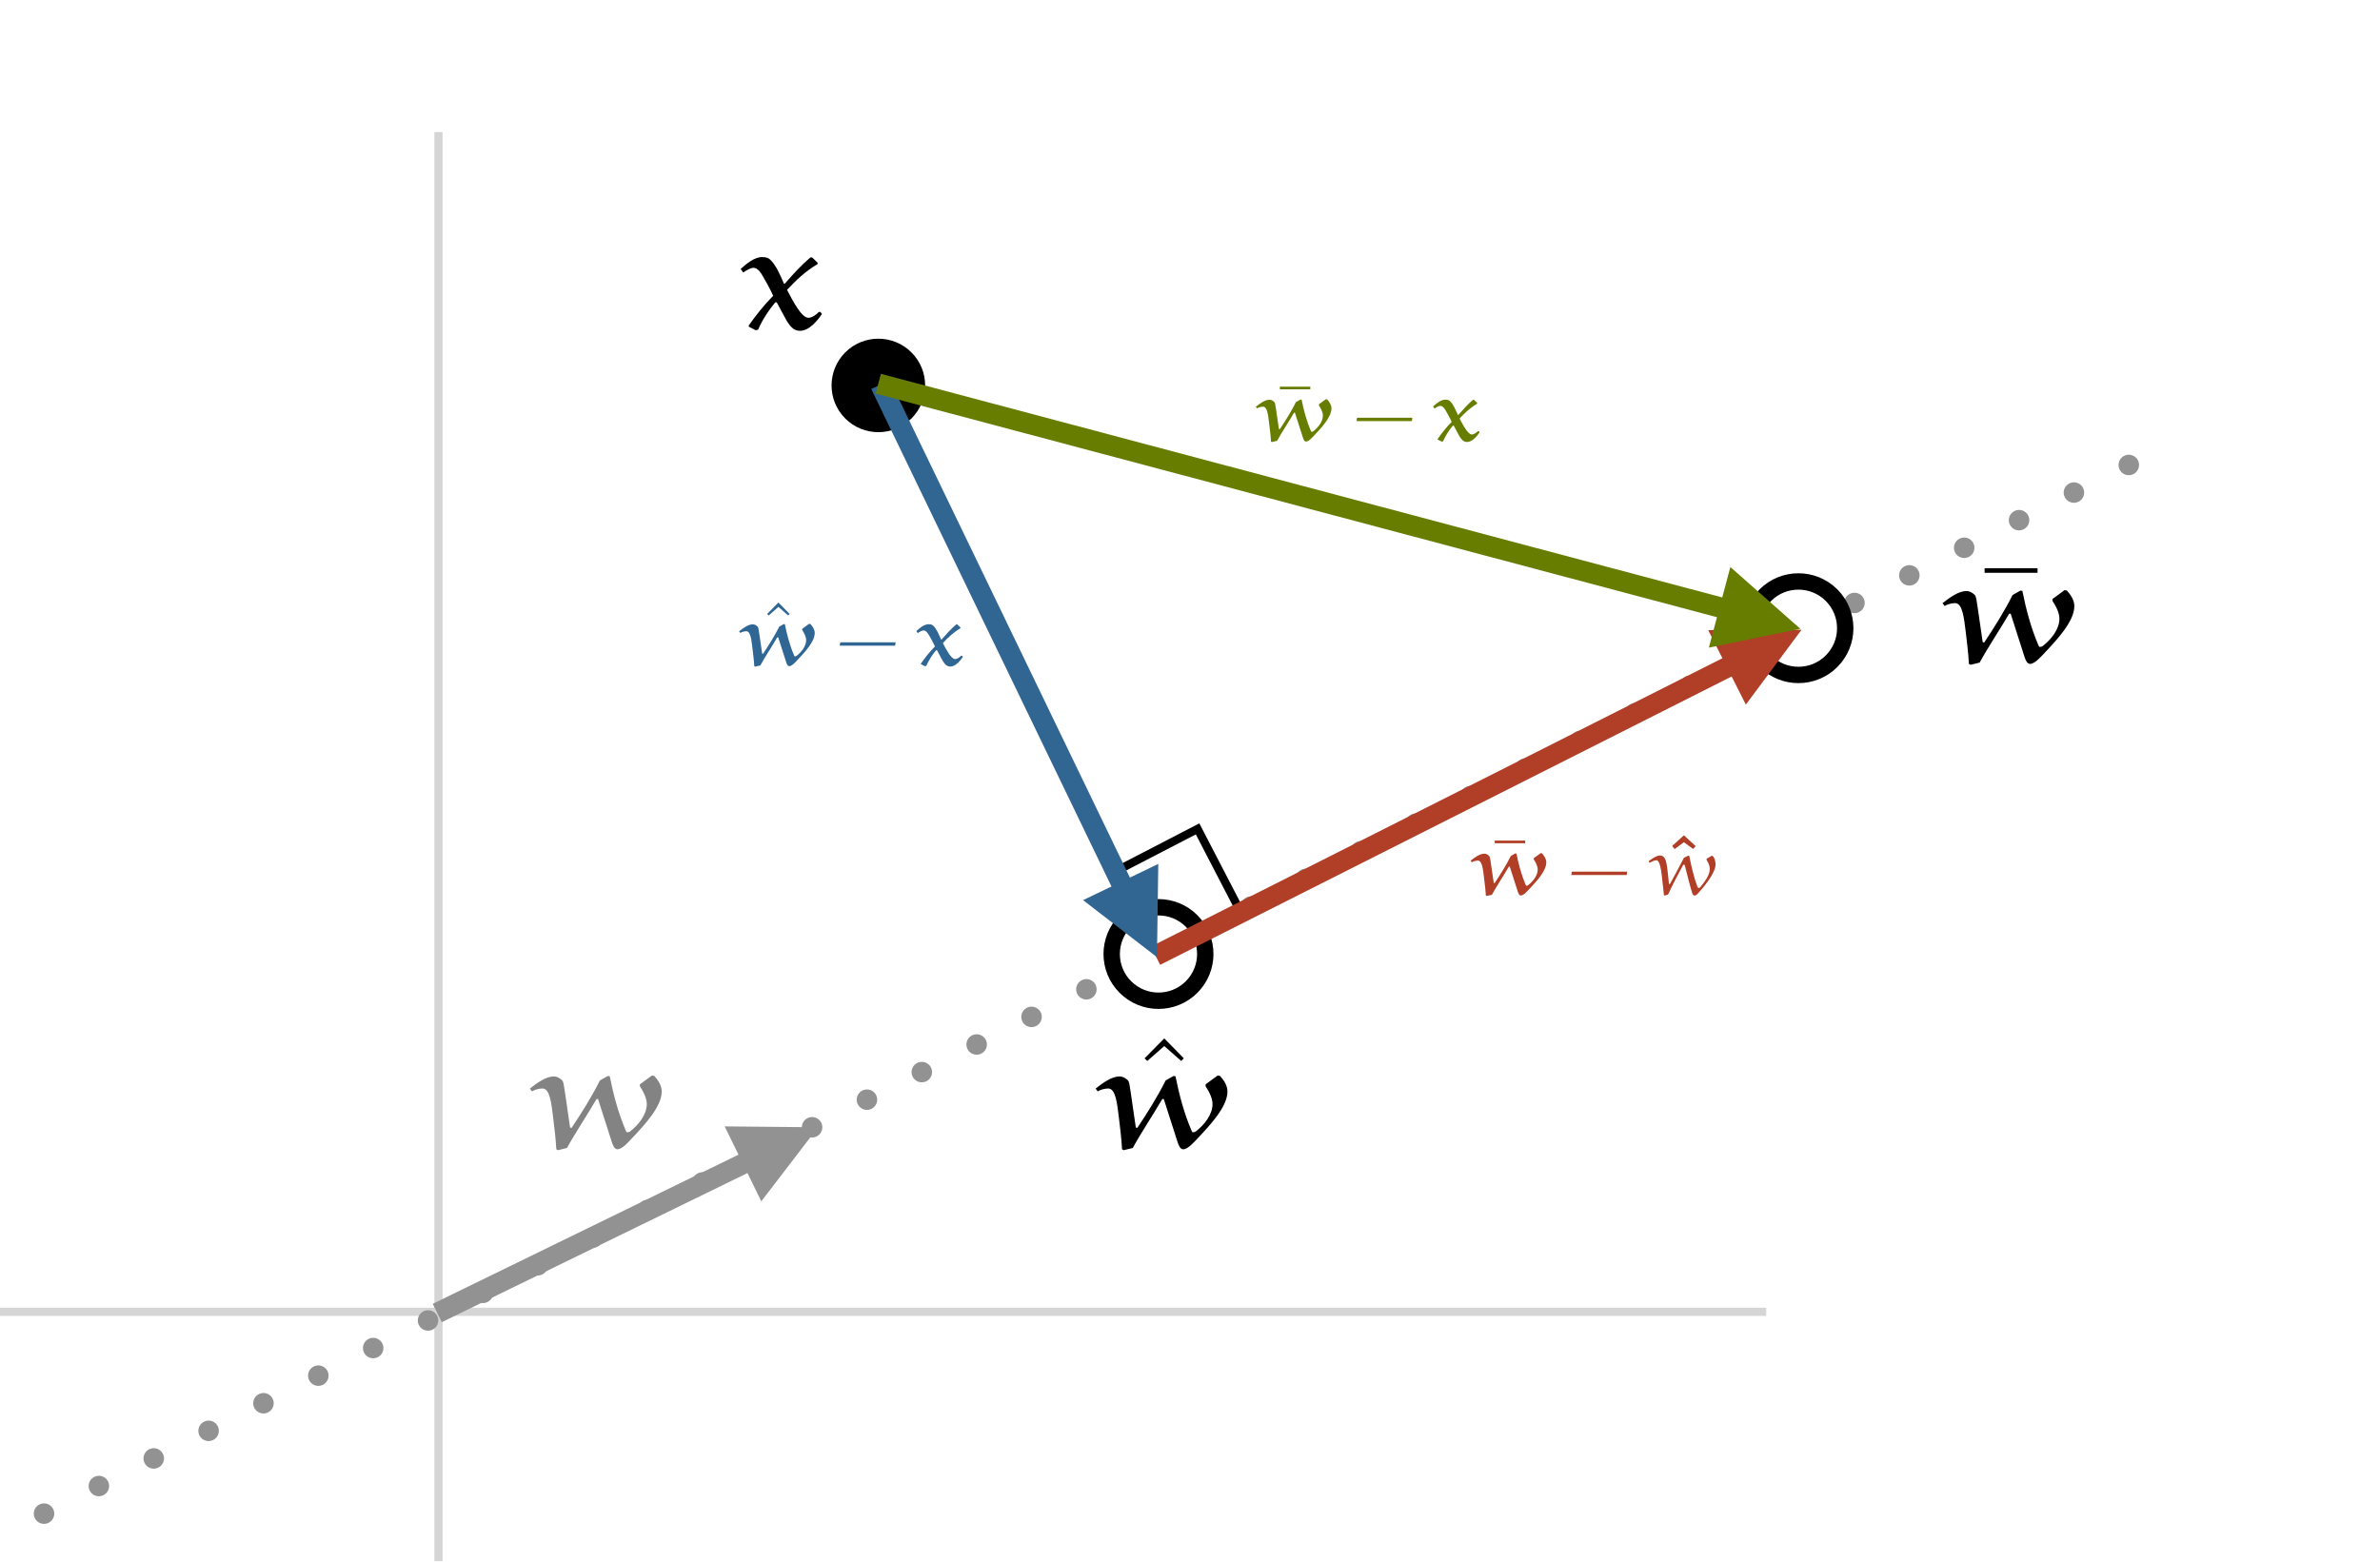
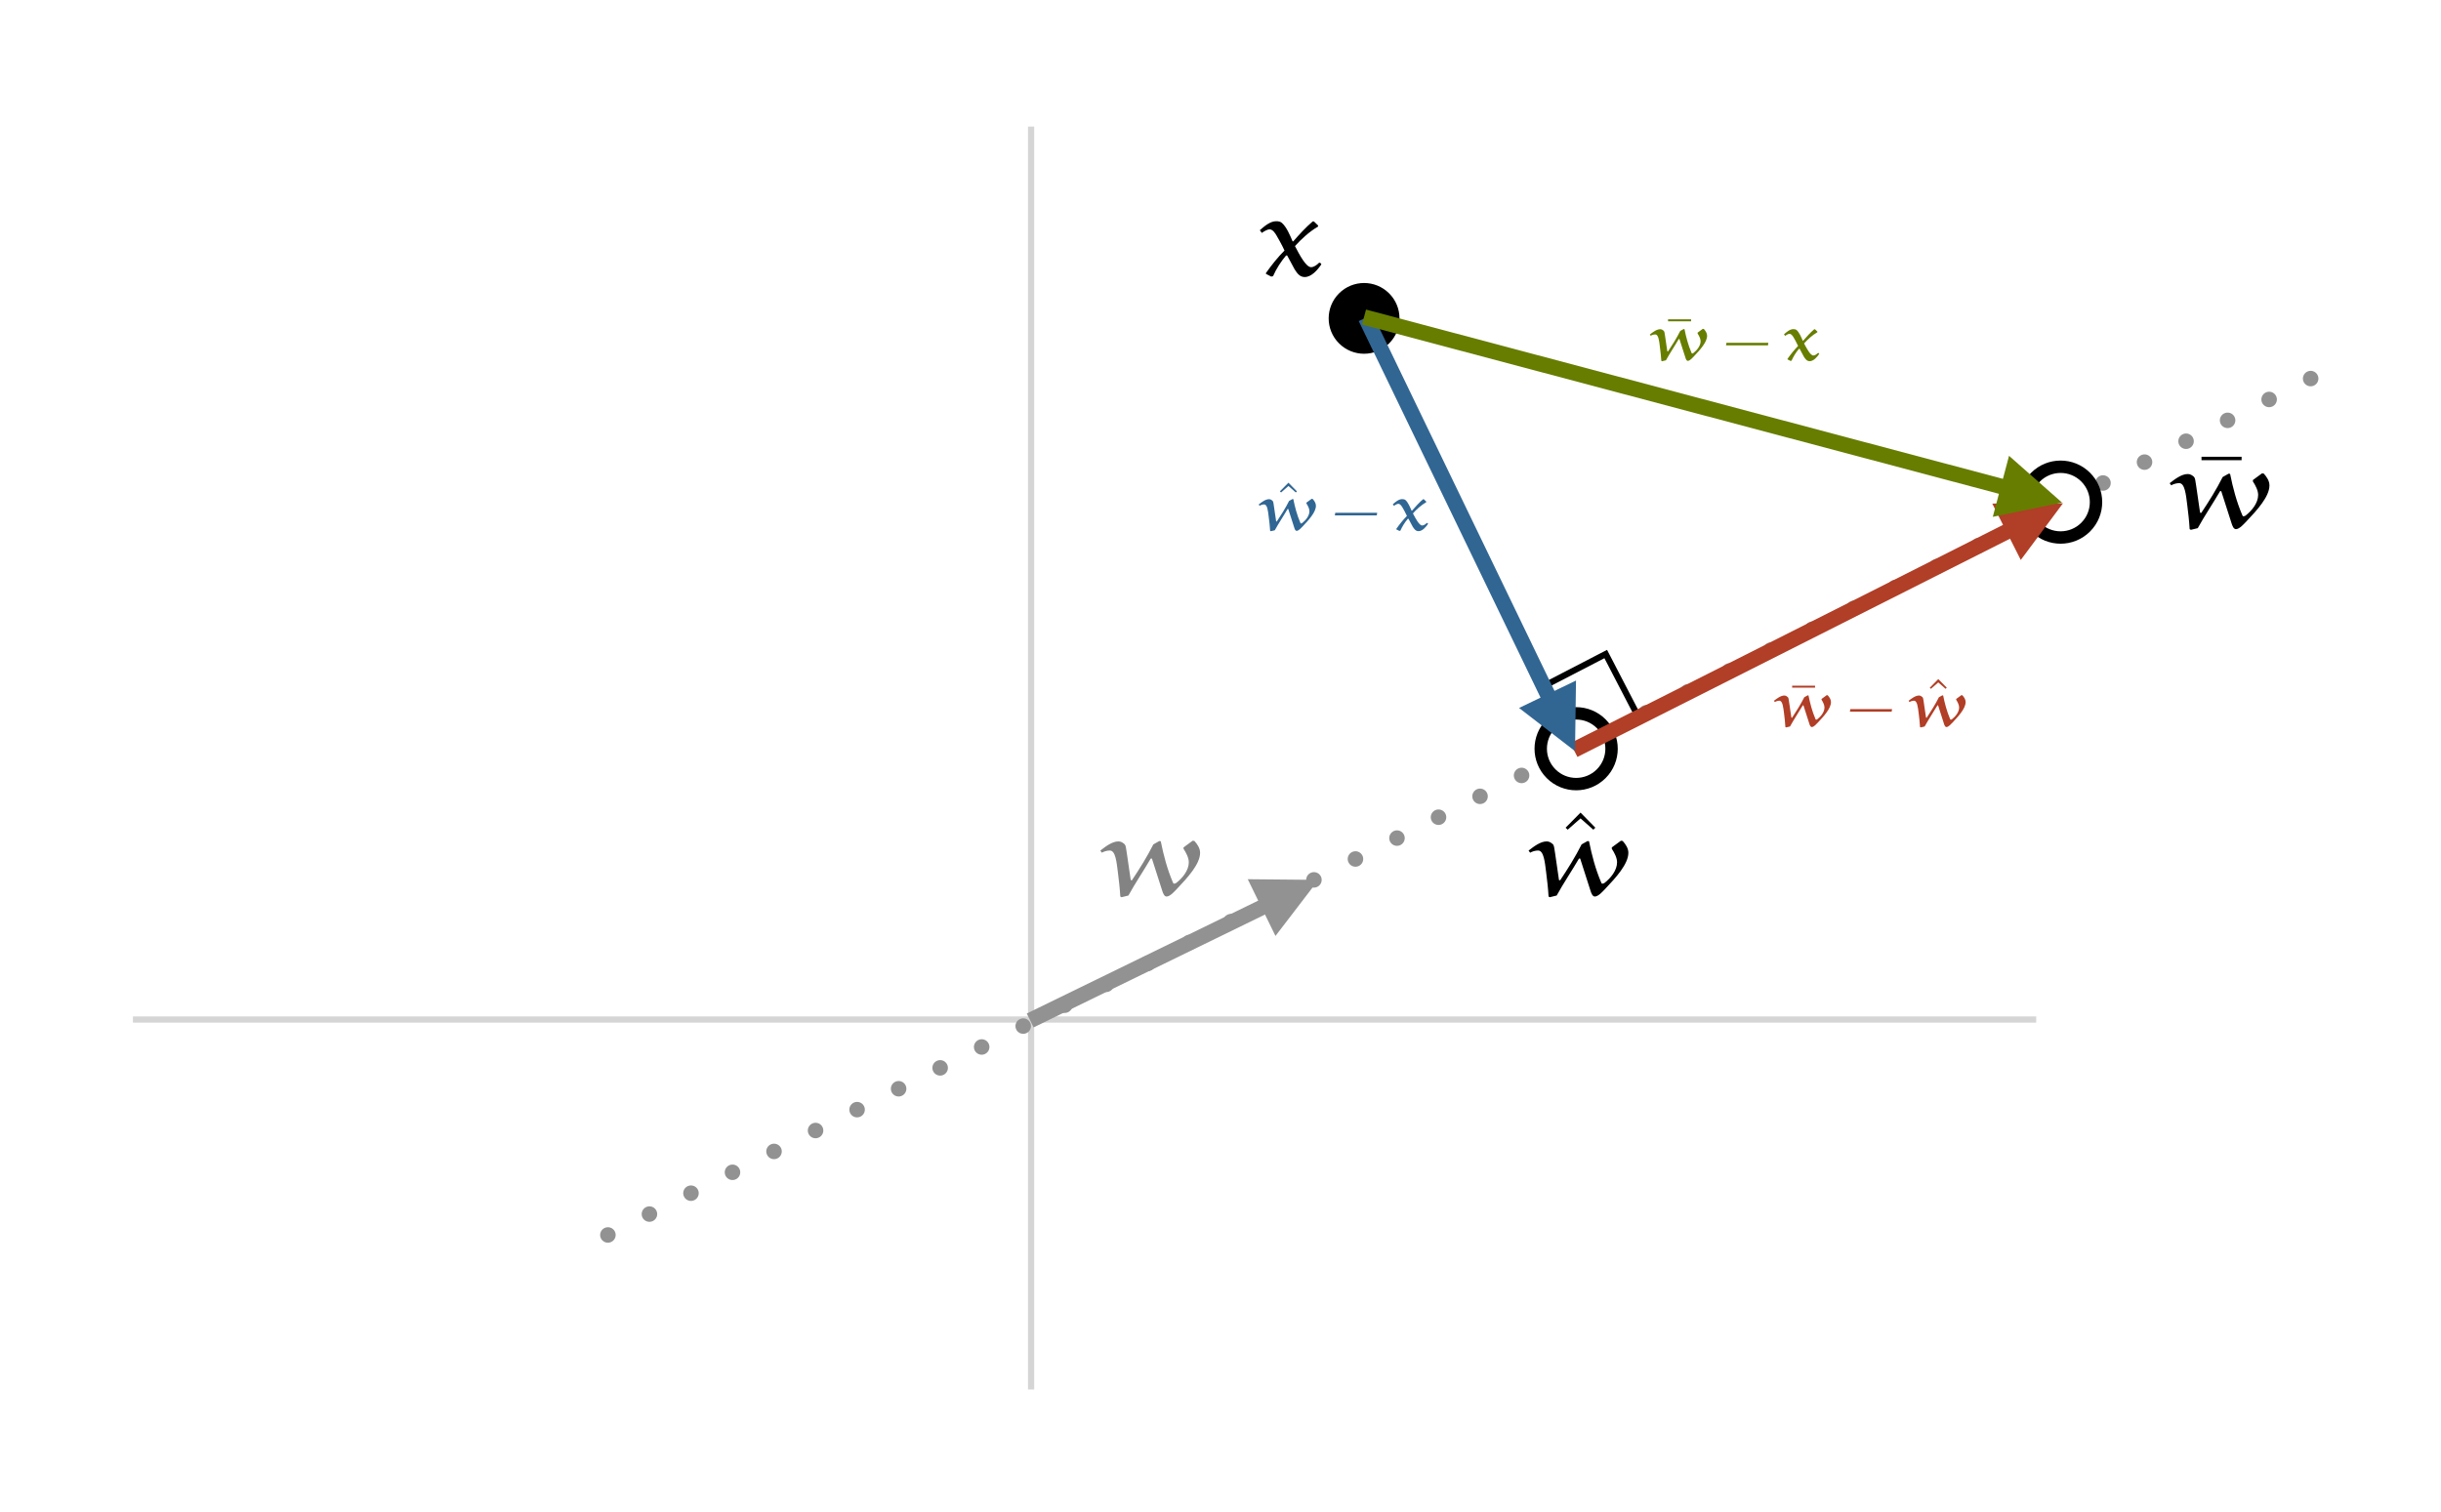
- <svg xmlns="http://www.w3.org/2000/svg" xmlns:xlink="http://www.w3.org/1999/xlink" width="450.81pt" height="295.758pt" viewBox="0 0 450.81 295.758" version="1.1">
+ <svg xmlns="http://www.w3.org/2000/svg" xmlns:xlink="http://www.w3.org/1999/xlink" width="610.786pt" height="378.218pt" viewBox="0 0 610.786 378.218" version="1.1">
  <defs>
    <g>
      <symbol overflow="visible" id="glyph0-0">
        <path style="stroke:none;" d="" />
      </symbol>
      <symbol overflow="visible" id="glyph0-1">
        <path style="stroke:none;" d="M 12.906 -13.578 L 12.578 -13.578 C 10.797 -12.062 9.234 -10.328 7.734 -8.609 L 7.562 -8.609 C 6.875 -10.203 6.062 -12.172 4.891 -13.219 C 4.484 -13.578 3.953 -13.641 3.422 -13.641 C 1.953 -13.641 0.5 -12.391 -0.641 -11.391 L -0.141 -10.719 C 0.422 -11.109 1.25 -11.609 1.781 -11.609 C 2.594 -11.609 3.203 -10.672 3.609 -9.953 C 3.891 -9.469 4.922 -7.672 5.531 -6.312 C 3.812 -4.578 2.25 -2.609 0.891 -0.672 L 0.891 -0.469 L 2.219 0.219 L 2.672 0.109 C 3.469 -1.719 4.609 -3.5 5.922 -5.062 L 6.203 -5.062 L 8.062 -1.609 C 8.672 -0.672 9.312 0.328 10.594 0.328 C 12.297 0.328 13.828 -1.469 14.766 -2.859 L 14.469 -3.25 L 14.188 -3.25 C 13.656 -2.719 12.906 -2.141 12.188 -2.141 C 10.906 -2.141 9.266 -5.281 8.156 -7.422 C 9.797 -9.219 11.703 -11 13.938 -12.312 L 13.938 -12.578 Z M 12.906 -13.578 " />
      </symbol>
      <symbol overflow="visible" id="glyph0-2">
        <path style="stroke:none;" d="M 6.422 -10.609 C 6.203 -12 6.172 -12.609 5.844 -12.922 C 5.391 -13.312 4.953 -13.609 4.312 -13.609 C 2.75 -13.609 1.062 -12.312 -0.219 -11.312 L 0.172 -10.781 C 0.719 -11.109 1.5 -11.328 2.172 -11.328 C 3.594 -11.328 3.859 -8.391 4.172 -5.922 C 4.422 -3.891 4.672 -1.859 4.781 0.188 L 5.094 0.359 L 6.812 -0.062 C 8.531 -3.188 10.594 -6.219 12.406 -9.328 L 12.688 -9.328 L 15.297 -1.188 C 15.469 -0.672 15.766 0.188 16.359 0.188 C 17.266 0.188 18.438 -1.188 19.109 -1.891 C 21.547 -4.469 24.75 -7.922 24.75 -10.75 C 24.75 -11.859 24.109 -12.859 23.328 -13.719 L 22.891 -13.781 L 20.609 -12.109 L 20.609 -11.75 C 21.25 -10.781 21.922 -9.5 21.922 -8.391 C 21.922 -6.359 20.359 -4.438 18.75 -3.188 C 18.609 -3.078 18.359 -3.031 18.188 -3.031 C 18.078 -3.031 18 -3.219 17.938 -3.359 C 16.516 -6.688 15.609 -10.141 14.906 -13.641 L 14.547 -13.703 L 13.047 -12.859 C 11.484 -9.75 9.625 -6.781 7.672 -3.859 L 7.391 -3.938 Z M 6.422 -10.609 " />
      </symbol>
      <symbol overflow="visible" id="glyph1-0">
        <path style="stroke:none;" d="" />
      </symbol>
      <symbol overflow="visible" id="glyph1-1">
        <path style="stroke:none;" d="M 6.953 -19.281 L 3.219 -15.5 L 3.734 -15 L 6.953 -17.828 L 10.156 -15 L 10.656 -15.5 Z M 6.953 -19.281 " />
      </symbol>
      <symbol overflow="visible" id="glyph1-2">
        <path style="stroke:none;" d="M 11.953 -15.531 L 11.953 -16.391 L 1.922 -16.391 L 1.922 -15.531 Z M 11.953 -15.531 " />
      </symbol>
      <symbol overflow="visible" id="glyph2-0">
        <path style="stroke:none;" d="" />
      </symbol>
      <symbol overflow="visible" id="glyph2-1">
        <path style="stroke:none;" d="M 3.984 -11.062 L 1.844 -8.891 L 2.141 -8.609 L 3.984 -10.234 L 5.828 -8.609 L 6.109 -8.891 Z M 3.984 -11.062 " />
      </symbol>
      <symbol overflow="visible" id="glyph2-2">
        <path style="stroke:none;" d="M 6.859 -8.906 L 6.859 -9.406 L 1.094 -9.406 L 1.094 -8.906 Z M 6.859 -8.906 " />
      </symbol>
      <symbol overflow="visible" id="glyph3-0">
        <path style="stroke:none;" d="" />
      </symbol>
      <symbol overflow="visible" id="glyph3-1">
        <path style="stroke:none;" d="M 3.688 -6.094 C 3.562 -6.891 3.547 -7.234 3.344 -7.406 C 3.094 -7.641 2.844 -7.812 2.469 -7.812 C 1.578 -7.812 0.609 -7.062 -0.125 -6.484 L 0.094 -6.188 C 0.422 -6.375 0.859 -6.5 1.25 -6.5 C 2.062 -6.5 2.219 -4.812 2.391 -3.391 C 2.531 -2.234 2.688 -1.062 2.75 0.109 L 2.922 0.203 L 3.906 -0.031 C 4.891 -1.828 6.078 -3.562 7.109 -5.359 L 7.281 -5.359 L 8.781 -0.688 C 8.875 -0.375 9.047 0.109 9.375 0.109 C 9.906 0.109 10.578 -0.688 10.953 -1.078 C 12.359 -2.562 14.203 -4.547 14.203 -6.172 C 14.203 -6.812 13.828 -7.375 13.391 -7.875 L 13.125 -7.906 L 11.828 -6.953 L 11.828 -6.734 C 12.188 -6.188 12.578 -5.453 12.578 -4.812 C 12.578 -3.656 11.672 -2.547 10.75 -1.828 C 10.672 -1.766 10.531 -1.734 10.438 -1.734 C 10.375 -1.734 10.328 -1.844 10.297 -1.922 C 9.469 -3.844 8.953 -5.812 8.547 -7.828 L 8.344 -7.859 L 7.484 -7.375 C 6.594 -5.594 5.516 -3.891 4.406 -2.219 L 4.25 -2.266 Z M 3.688 -6.094 " />
      </symbol>
      <symbol overflow="visible" id="glyph3-2">
        <path style="stroke:none;" d="M 7.406 -7.797 L 7.203 -7.797 C 6.188 -6.922 5.297 -5.922 4.438 -4.938 L 4.344 -4.938 C 3.938 -5.844 3.484 -6.984 2.812 -7.594 C 2.562 -7.797 2.266 -7.828 1.969 -7.828 C 1.109 -7.828 0.281 -7.109 -0.359 -6.531 L -0.078 -6.156 C 0.234 -6.375 0.719 -6.656 1.016 -6.656 C 1.484 -6.656 1.828 -6.125 2.078 -5.703 C 2.234 -5.438 2.828 -4.406 3.172 -3.625 C 2.188 -2.625 1.297 -1.5 0.516 -0.375 L 0.516 -0.266 L 1.281 0.125 L 1.531 0.062 C 2 -0.984 2.641 -2.016 3.391 -2.906 L 3.562 -2.906 L 4.625 -0.922 C 4.984 -0.375 5.344 0.188 6.078 0.188 C 7.047 0.188 7.922 -0.844 8.469 -1.641 L 8.297 -1.859 L 8.141 -1.859 C 7.828 -1.562 7.406 -1.234 6.984 -1.234 C 6.25 -1.234 5.312 -3.031 4.672 -4.25 C 5.609 -5.297 6.719 -6.312 8 -7.062 L 8 -7.219 Z M 7.406 -7.797 " />
      </symbol>
      <symbol overflow="visible" id="glyph4-0">
        <path style="stroke:none;" d="" />
      </symbol>
      <symbol overflow="visible" id="glyph4-1">
        <path style="stroke:none;" d="M 11.234 -3.766 L 11.328 -4.406 L 0.844 -4.406 L 0.734 -3.766 Z M 11.234 -3.766 " />
      </symbol>
      <symbol overflow="visible" id="glyph5-0">
        <path style="stroke:none;" d="" />
      </symbol>
      <symbol overflow="visible" id="glyph5-1">
-         <path style="stroke:none;" d="M 3.984 -11.062 L 1.75 -9.031 L 2.234 -8.453 L 3.969 -9.75 L 5.734 -8.469 L 6.203 -9.016 Z M 3.984 -11.062 " />
+         <path style="stroke:none;" d="M 6.828 -8.875 L 6.828 -9.359 L 1.094 -9.359 L 1.094 -8.875 Z M 6.828 -8.875 " />
+       </symbol>
+       <symbol overflow="visible" id="glyph5-2">
+         <path style="stroke:none;" d="M 3.969 -11.016 L 1.844 -8.859 L 2.125 -8.578 L 3.969 -10.188 L 5.797 -8.578 L 6.094 -8.859 Z M 3.969 -11.016 " />
      </symbol>
      <symbol overflow="visible" id="glyph6-0">
        <path style="stroke:none;" d="" />
      </symbol>
      <symbol overflow="visible" id="glyph6-1">
-         <path style="stroke:none;" d="M 10.766 -6.625 C 11.062 -6.141 11.375 -5.5 11.375 -4.969 C 11.375 -3.688 10.375 -2.469 9.562 -1.453 C 9.516 -1.391 9.375 -1.297 9.312 -1.297 C 9.188 -1.297 9.078 -1.422 9.031 -1.531 C 8.328 -3.406 7.891 -5.391 7.484 -7.391 L 7.297 -7.438 L 6.469 -7.031 C 5.625 -5.344 4.719 -3.688 3.812 -2.047 L 3.641 -2.078 C 3.484 -3.359 3.406 -4.672 3.172 -5.938 C 3.047 -6.594 2.797 -7.469 1.938 -7.469 C 1.281 -7.469 0.422 -6.844 -0.203 -6.391 L -0.062 -6.078 C 0.359 -6.297 0.891 -6.562 1.266 -6.562 C 1.422 -6.562 1.969 -6.578 2.297 -3.531 L 2.688 0.031 L 2.797 0.125 L 3.469 -0.078 C 4.344 -1.969 5.422 -4.016 6.312 -5.656 C 6.328 -5.703 6.422 -5.734 6.5 -5.734 C 6.578 -5.734 6.609 -5.641 6.641 -5.578 C 7.094 -3.766 7.812 -0.969 8.094 -0.203 C 8.141 -0.062 8.328 0.125 8.5 0.125 C 8.703 0.125 8.906 -0.047 9.062 -0.203 C 9.984 -1.219 10.859 -2.266 11.578 -3.438 C 12.031 -4.188 12.469 -5 12.469 -5.875 C 12.469 -6.266 12.188 -7.406 11.797 -7.406 C 11.734 -7.406 11.703 -7.406 11.688 -7.391 L 10.781 -6.844 C 10.75 -6.828 10.75 -6.781 10.75 -6.719 C 10.75 -6.688 10.75 -6.656 10.766 -6.625 Z M 10.766 -6.625 " />
+         <path style="stroke:none;" d="M 3.672 -6.062 C 3.547 -6.859 3.531 -7.203 3.344 -7.375 C 3.078 -7.609 2.828 -7.781 2.469 -7.781 C 1.578 -7.781 0.609 -7.031 -0.125 -6.469 L 0.094 -6.156 C 0.406 -6.344 0.859 -6.484 1.234 -6.484 C 2.047 -6.484 2.203 -4.797 2.391 -3.375 C 2.531 -2.219 2.672 -1.062 2.734 0.109 L 2.906 0.203 L 3.891 -0.031 C 4.875 -1.828 6.047 -3.562 7.094 -5.328 L 7.25 -5.328 L 8.734 -0.688 C 8.828 -0.375 9.016 0.109 9.344 0.109 C 9.875 0.109 10.531 -0.688 10.922 -1.078 C 12.312 -2.562 14.141 -4.531 14.141 -6.141 C 14.141 -6.781 13.781 -7.344 13.328 -7.844 L 13.078 -7.875 L 11.781 -6.922 L 11.781 -6.719 C 12.141 -6.156 12.516 -5.422 12.516 -4.797 C 12.516 -3.641 11.625 -2.547 10.703 -1.828 C 10.625 -1.766 10.484 -1.734 10.391 -1.734 C 10.328 -1.734 10.281 -1.844 10.25 -1.922 C 9.438 -3.828 8.922 -5.797 8.516 -7.797 L 8.312 -7.828 L 7.453 -7.344 C 6.562 -5.578 5.5 -3.875 4.391 -2.203 L 4.234 -2.25 Z M 3.672 -6.062 " />
+       </symbol>
+       <symbol overflow="visible" id="glyph7-0">
+         <path style="stroke:none;" d="" />
+       </symbol>
+       <symbol overflow="visible" id="glyph7-1">
+         <path style="stroke:none;" d="M 11.188 -3.75 L 11.281 -4.375 L 0.844 -4.375 L 0.734 -3.75 Z M 11.188 -3.75 " />
      </symbol>
    </g>
    <clipPath id="clip1">
-       <path d="M 0 0 L 450.809 0 L 450.809 295.758 L 0 295.758 Z M 0 0 " />
+       <path d="M 0 0 L 610.785 0 L 610.785 378.219 L 0 378.219 Z M 0 0 " />
    </clipPath>
    <clipPath id="clip2">
-       <path d="M 82 24 L 84 24 L 84 295.758 L 82 295.758 Z M 82 24 " />
+       <path d="M 315 55 L 337.168 55 L 337.168 69.594 L 315 69.594 Z M 315 55 " />
    </clipPath>
    <clipPath id="clip3">
-       <path d="M 0 83 L 410 83 L 410 295.758 L 0 295.758 Z M 0 83 " />
+       <path d="M 391 203.094 L 400 203.094 L 400 208 L 391 208 Z M 391 203.094 " />
    </clipPath>
    <clipPath id="clip4">
-       <path d="M 140 48 L 162.219 48 L 162.219 62.926 L 140 62.926 Z M 140 48 " />
+       <path d="M 382 210 L 408 210 L 408 224.789 L 382 224.789 Z M 382 210 " />
    </clipPath>
    <clipPath id="clip5">
-       <path d="M 216 196.426 L 225 196.426 L 225 201 L 216 201 Z M 216 196.426 " />
-     </clipPath>
-     <clipPath id="clip6">
-       <path d="M 367 111 L 392.914 111 L 392.914 126 L 367 126 Z M 367 111 " />
+       <path d="M 542 118 L 567.863 118 L 567.863 132.836 L 542 132.836 Z M 542 118 " />
    </clipPath>
    <filter id="alpha" filterUnits="objectBoundingBox" x="0%" y="0%" width="100%" height="100%">
      <feColorMatrix type="matrix" in="SourceGraphic" values="0 0 0 0 1 0 0 0 0 1 0 0 0 0 1 0 0 0 1 0" />
    </filter>
    <mask id="mask0">
      <g filter="url(#alpha)">
-         <rect x="0" y="0" width="450.81" height="295.758" style="fill:rgb(0%,0%,0%);fill-opacity:0.486;stroke:none;" />
+         <rect x="0" y="0" width="610.786" height="378.218" style="fill:rgb(0%,0%,0%);fill-opacity:0.486;stroke:none;" />
      </g>
    </mask>
+     <clipPath id="clip7">
+       <path d="M 1.07 8 L 28 8 L 28 22.789 L 1.07 22.789 Z M 1.07 8 " />
+     </clipPath>
+     <clipPath id="clip6">
+       <rect x="0" y="0" width="30" height="23" />
+     </clipPath>
+     <g id="surface5" clip-path="url(#clip6)">
+       <g clip-path="url(#clip7)" clip-rule="nonzero">
+         <g style="fill:rgb(0%,0%,0%);fill-opacity:1;">
+           <use xlink:href="#glyph0-1" x="-20.474" y="22.206" />
+           <use xlink:href="#glyph0-2" x="2.539" y="22.206" />
+         </g>
+       </g>
+     </g>
    <clipPath id="clip8">
-       <path d="M 1.121 7 L 28 7 L 28 22 L 1.121 22 Z M 1.121 7 " />
-     </clipPath>
-     <clipPath id="clip7">
-       <rect x="0" y="0" width="30" height="23" />
-     </clipPath>
-     <g id="surface5" clip-path="url(#clip7)">
-       <g clip-path="url(#clip8)" clip-rule="nonzero">
-         <g style="fill:rgb(0%,0%,0%);fill-opacity:1;">
-           <use xlink:href="#glyph0-1" x="-20.422" y="21.536" />
-           <use xlink:href="#glyph0-2" x="2.591" y="21.536" />
-         </g>
-       </g>
-     </g>
+       <path d="M 320 120.648 L 325 120.648 L 325 124 L 320 124 Z M 320 120.648 " />
+     </clipPath>
    <clipPath id="clip9">
-       <path d="M 173 118 L 182.797 118 L 182.797 127 L 173 127 Z M 173 118 " />
+       <path d="M 348 124 L 357.746 124 L 357.746 133 L 348 133 Z M 348 124 " />
    </clipPath>
    <clipPath id="clip10">
-       <path d="M 271 75 L 280.676 75 L 280.676 84 L 271 84 Z M 271 75 " />
+       <path d="M 412 82 L 428 82 L 428 90.723 L 412 90.723 Z M 412 82 " />
    </clipPath>
    <clipPath id="clip11">
-       <path d="M 278.41 161 L 293 161 L 293 170 L 278.41 170 Z M 278.41 161 " />
+       <path d="M 446 82 L 455.621 82 L 455.621 90.723 L 446 90.723 Z M 446 82 " />
+     </clipPath>
+     <clipPath id="clip12">
+       <path d="M 443.691 173 L 459 173 L 459 182.199 L 443.691 182.199 Z M 443.691 173 " />
+     </clipPath>
+     <clipPath id="clip13">
+       <path d="M 482 169.801 L 488 169.801 L 488 173 L 482 173 Z M 482 169.801 " />
+     </clipPath>
+     <clipPath id="clip14">
+       <path d="M 477 173 L 492 173 L 492 182.199 L 477 182.199 Z M 477 173 " />
    </clipPath>
  </defs>
  <g id="surface1">
    <g clip-path="url(#clip1)" clip-rule="nonzero">
-       <rect x="0" y="0" width="450.81" height="295.758" style="fill:rgb(100%,100%,100%);fill-opacity:1;stroke:none;" />
-     </g>
-     <path style="fill:none;stroke-width:2;stroke-linecap:butt;stroke-linejoin:miter;stroke:rgb(0%,0%,0%);stroke-opacity:1;stroke-miterlimit:4;" d="M -0 0.002 L 23.563 0.001 L 23.562 23.56 L -0.002 23.561 Z M -0 0.002 " transform="matrix(0.688478,-0.356392,0.356691,0.6879,210.6167,165.4245)" />
-     <path style="fill:none;stroke-width:2;stroke-linecap:butt;stroke-linejoin:miter;stroke:rgb(83.922%,83.53%,83.53%);stroke-opacity:1;stroke-miterlimit:4;" d="M -0 -0.002 L 614.196 -0.002 " transform="matrix(-0.775391,0,0,-0.77474,334.5507,248.514)" />
+       <rect x="0" y="0" width="610.786" height="378.218" style="fill:rgb(100%,100%,100%);fill-opacity:1;stroke:none;" />
+     </g>
+     <path style="fill:none;stroke-width:2;stroke-linecap:butt;stroke-linejoin:miter;stroke:rgb(0%,0%,0%);stroke-opacity:1;stroke-miterlimit:4;" d="M 0.003 -0 L 23.56 0.001 L 23.562 23.563 L -0.001 23.563 Z M 0.003 -0 " transform="matrix(0.688478,-0.356392,0.356691,0.6879,385.5646,172.095)" />
+     <path style="fill:none;stroke-width:2;stroke-linecap:butt;stroke-linejoin:miter;stroke:rgb(83.922%,83.53%,83.53%);stroke-opacity:1;stroke-miterlimit:4;" d="M -0.002 0.001 L 614.195 0.001 " transform="matrix(-0.775391,0,0,-0.77474,509.4986,255.1845)" />
+     <path style="fill:none;stroke-width:2;stroke-linecap:butt;stroke-linejoin:miter;stroke:rgb(83.922%,83.53%,83.53%);stroke-opacity:1;stroke-miterlimit:4;" d="M -0.002 0.001 L 407.988 0.001 " transform="matrix(0,-0.77474,0.775391,0,257.9993,347.7678)" />
+     <path style="fill:none;stroke-width:5;stroke-linecap:round;stroke-linejoin:round;stroke:rgb(57.256%,57.256%,57.256%);stroke-opacity:1;stroke-dasharray:0.005,15;stroke-dashoffset:0.5;stroke-miterlimit:4;" d="M 0 0.002 L 636.12 -0.001 " transform="matrix(0.692555,-0.348416,0.348709,0.691974,142.0616,314.155)" />
+     <path style=" stroke:none;fill-rule:nonzero;fill:rgb(0%,0%,0%);fill-opacity:1;" d="M 347.586 73.426 C 351.047 76.887 351.047 82.492 347.586 85.949 C 344.125 89.406 338.516 89.406 335.055 85.949 C 331.594 82.492 331.594 76.887 335.055 73.426 C 338.516 69.969 344.125 69.969 347.586 73.426 Z M 347.586 73.426 " />
+     <path style="fill:none;stroke-width:5;stroke-linecap:butt;stroke-linejoin:miter;stroke:rgb(57.256%,57.256%,57.256%);stroke-opacity:1;stroke-miterlimit:4;" d="M 0.002 -0.001 L 83.109 0 L 85.61 -0.001 " transform="matrix(0.696765,-0.339934,0.340219,0.69618,257.7722,255.4114)" />
+     <path style=" stroke:none;fill-rule:nonzero;fill:rgb(57.256%,57.256%,57.256%);fill-opacity:1;" d="M 319.148 234.262 L 329.895 220.227 L 312.211 220.059 Z M 319.148 234.262 " />
+     <path style="fill-rule:nonzero;fill:rgb(100%,100%,100%);fill-opacity:1;stroke-width:4;stroke-linecap:butt;stroke-linejoin:miter;stroke:rgb(0%,0%,0%);stroke-opacity:1;stroke-miterlimit:4;" d="M 19.511 3.349 C 23.974 7.812 23.974 15.047 19.511 19.514 C 15.047 23.976 7.813 23.976 3.35 19.514 C -1.114 15.047 -1.114 7.812 3.35 3.349 C 7.813 -1.118 15.047 -1.118 19.511 3.349 Z M 19.511 3.349 " transform="matrix(0.775391,0,0,0.77474,385.52,178.5457)" />
+     <path style="fill-rule:nonzero;fill:rgb(100%,100%,100%);fill-opacity:1;stroke-width:4;stroke-linecap:butt;stroke-linejoin:miter;stroke:rgb(0%,0%,0%);stroke-opacity:1;stroke-miterlimit:4;" d="M 19.51 3.347 C 23.978 7.809 23.978 15.05 19.51 19.512 C 15.046 23.974 7.812 23.974 3.349 19.512 C -1.115 15.05 -1.115 7.809 3.349 3.347 C 7.812 -1.115 15.046 -1.115 19.51 3.347 Z M 19.51 3.347 " transform="matrix(0.775391,0,0,0.77474,506.7394,116.8248)" />
+     <path style="fill:none;stroke-width:5;stroke-linecap:butt;stroke-linejoin:miter;stroke:rgb(69.412%,24.313%,14.902%);stroke-opacity:1;stroke-miterlimit:4;" d="M 0.001 0 L 156.398 0.002 L 158.899 0 " transform="matrix(0.69212,-0.349279,0.349572,0.691539,393.8275,187.7227)" />
+     <path style=" stroke:none;fill-rule:nonzero;fill:rgb(69.412%,24.313%,14.902%);fill-opacity:1;" d="M 505.637 140.152 L 516.191 125.973 L 498.508 126.043 Z M 505.637 140.152 " />
    <g clip-path="url(#clip2)" clip-rule="nonzero">
-       <path style="fill:none;stroke-width:2;stroke-linecap:butt;stroke-linejoin:miter;stroke:rgb(83.922%,83.53%,83.53%);stroke-opacity:1;stroke-miterlimit:4;" d="M -0 -0.001 L 407.989 -0.001 " transform="matrix(0,-0.77474,0.775391,0,83.0514,341.0973)" />
+       <g style="fill:rgb(0%,0%,0%);fill-opacity:1;">
+         <use xlink:href="#glyph0-1" x="315.872" y="69.013" />
+         <use xlink:href="#glyph0-2" x="338.885" y="69.013" />
+       </g>
    </g>
    <g clip-path="url(#clip3)" clip-rule="nonzero">
-       <path style="fill:none;stroke-width:5;stroke-linecap:round;stroke-linejoin:round;stroke:rgb(57.256%,57.256%,57.256%);stroke-opacity:1;stroke-dasharray:0.005,15;stroke-dashoffset:0.5;stroke-miterlimit:4;" d="M -0 -0 L 636.122 0.003 " transform="matrix(0.692555,-0.348416,0.348709,0.691974,-32.8863,307.4845)" />
-     </g>
-     <path style=" stroke:none;fill-rule:nonzero;fill:rgb(0%,0%,0%);fill-opacity:1;" d="M 172.641 66.758 C 176.102 70.215 176.102 75.82 172.641 79.281 C 169.18 82.738 163.566 82.738 160.105 79.281 C 156.645 75.82 156.645 70.215 160.105 66.758 C 163.566 63.297 169.18 63.297 172.641 66.758 Z M 172.641 66.758 " />
-     <path style="fill:none;stroke-width:5;stroke-linecap:butt;stroke-linejoin:miter;stroke:rgb(57.256%,57.256%,57.256%);stroke-opacity:1;stroke-miterlimit:4;" d="M -0.001 0.001 L 83.108 -0.002 L 85.607 0.001 " transform="matrix(0.696765,-0.339934,0.340219,0.69618,82.8243,248.7409)" />
-     <path style=" stroke:none;fill-rule:nonzero;fill:rgb(57.256%,57.256%,57.256%);fill-opacity:1;" d="M 144.203 227.59 L 154.945 213.555 L 137.262 213.387 Z M 144.203 227.59 " />
-     <path style="fill-rule:nonzero;fill:rgb(100%,100%,100%);fill-opacity:1;stroke-width:4;stroke-linecap:butt;stroke-linejoin:miter;stroke:rgb(0%,0%,0%);stroke-opacity:1;stroke-miterlimit:4;" d="M 19.514 3.348 C 23.978 7.81 23.978 15.05 19.514 19.512 C 15.051 23.975 7.811 23.975 3.348 19.512 C -1.116 15.05 -1.116 7.81 3.348 3.348 C 7.811 -1.115 15.051 -1.115 19.514 3.348 Z M 19.514 3.348 " transform="matrix(0.775391,0,0,0.77474,210.5721,171.8752)" />
-     <path style="fill-rule:nonzero;fill:rgb(100%,100%,100%);fill-opacity:1;stroke-width:4;stroke-linecap:butt;stroke-linejoin:miter;stroke:rgb(0%,0%,0%);stroke-opacity:1;stroke-miterlimit:4;" d="M 19.513 3.345 C 23.977 7.813 23.977 15.048 19.513 19.51 C 15.05 23.977 7.81 23.977 3.347 19.51 C -1.116 15.048 -1.116 7.813 3.347 3.345 C 7.81 -1.117 15.05 -1.117 19.513 3.345 Z M 19.513 3.345 " transform="matrix(0.775391,0,0,0.77474,331.7915,110.1543)" />
-     <path style="fill:none;stroke-width:5;stroke-linecap:butt;stroke-linejoin:miter;stroke:rgb(69.412%,24.313%,14.902%);stroke-opacity:1;stroke-miterlimit:4;" d="M 0 -0.002 L 156.397 -0 L 158.896 0.002 " transform="matrix(0.69212,-0.349279,0.349572,0.691539,218.8796,181.0522)" />
-     <path style=" stroke:none;fill-rule:nonzero;fill:rgb(69.412%,24.313%,14.902%);fill-opacity:1;" d="M 330.691 133.48 L 341.242 119.301 L 323.559 119.371 Z M 330.691 133.48 " />
+       <g style="fill:rgb(0%,0%,0%);fill-opacity:1;">
+         <use xlink:href="#glyph1-1" x="388.528" y="222.667" />
+       </g>
+     </g>
    <g clip-path="url(#clip4)" clip-rule="nonzero">
      <g style="fill:rgb(0%,0%,0%);fill-opacity:1;">
-         <use xlink:href="#glyph0-1" x="140.925" y="62.343" />
-         <use xlink:href="#glyph0-2" x="163.937" y="62.343" />
-       </g>
+         <use xlink:href="#glyph0-2" x="382.699" y="224.206" />
+       </g>
+     </g>
+     <g style="fill:rgb(0%,0%,0%);fill-opacity:1;">
+       <use xlink:href="#glyph1-2" x="548.939" y="130.715" />
    </g>
    <g clip-path="url(#clip5)" clip-rule="nonzero">
      <g style="fill:rgb(0%,0%,0%);fill-opacity:1;">
-         <use xlink:href="#glyph1-1" x="213.58" y="215.996" />
-       </g>
-     </g>
-     <g style="fill:rgb(0%,0%,0%);fill-opacity:1;">
-       <use xlink:href="#glyph0-2" x="207.751" y="217.536" />
-     </g>
-     <g style="fill:rgb(0%,0%,0%);fill-opacity:1;">
-       <use xlink:href="#glyph1-2" x="373.991" y="124.044" />
-     </g>
-     <g clip-path="url(#clip6)" clip-rule="nonzero">
-       <g style="fill:rgb(0%,0%,0%);fill-opacity:1;">
-         <use xlink:href="#glyph0-2" x="368.163" y="125.584" />
-       </g>
-     </g>
-     <use xlink:href="#surface5" transform="matrix(1,0,0,1,98,196)" mask="url(#mask0)" />
-     <path style="fill:none;stroke-width:5;stroke-linecap:butt;stroke-linejoin:miter;stroke:rgb(19.215%,39.999%,57.648%);stroke-opacity:1;stroke-miterlimit:4;" d="M 0.002 -0.001 L 135.048 -0.001 L 137.548 0.003 " transform="matrix(0.336895,0.697792,-0.698379,0.336612,166.7799,72.8586)" />
-     <path style=" stroke:none;fill-rule:nonzero;fill:rgb(19.215%,39.999%,57.648%);fill-opacity:1;" d="M 205.152 170.527 L 219.148 181.328 L 219.398 163.66 Z M 205.152 170.527 " />
-     <path style="fill:none;stroke-width:5;stroke-linecap:butt;stroke-linejoin:miter;stroke:rgb(40.392%,49.019%,0%);stroke-opacity:1;stroke-miterlimit:4;" d="M 0.002 0.002 L 212.679 -0.002 L 215.177 0.002 " transform="matrix(0.749317,0.19922,-0.199387,0.748688,166.3583,72.686)" />
-     <path style=" stroke:none;fill-rule:nonzero;fill:rgb(40.392%,49.019%,0%);fill-opacity:1;" d="M 323.688 122.691 L 341.008 119.121 L 327.758 107.418 Z M 323.688 122.691 " />
+         <use xlink:href="#glyph0-2" x="543.111" y="132.254" />
+       </g>
+     </g>
+     <use xlink:href="#surface5" transform="matrix(1,0,0,1,273,202)" mask="url(#mask0)" />
+     <path style="fill:none;stroke-width:5;stroke-linecap:butt;stroke-linejoin:miter;stroke:rgb(19.215%,39.999%,57.648%);stroke-opacity:1;stroke-miterlimit:4;" d="M -0.003 0 L 135.048 0.003 L 137.546 0 " transform="matrix(0.336895,0.697792,-0.698378,0.336612,341.7278,79.5291)" />
+     <path style=" stroke:none;fill-rule:nonzero;fill:rgb(19.215%,39.999%,57.648%);fill-opacity:1;" d="M 380.102 177.199 L 394.098 188 L 394.348 170.332 Z M 380.102 177.199 " />
+     <path style="fill:none;stroke-width:5;stroke-linecap:butt;stroke-linejoin:miter;stroke:rgb(40.392%,49.019%,0%);stroke-opacity:1;stroke-miterlimit:4;" d="M -0.002 -0.001 L 212.681 -0 L 215.178 -0.002 " transform="matrix(0.749317,0.19922,-0.199387,0.748688,341.3062,79.3565)" />
+     <path style=" stroke:none;fill-rule:nonzero;fill:rgb(40.392%,49.019%,0%);fill-opacity:1;" d="M 498.637 129.363 L 515.957 125.789 L 502.703 114.09 Z M 498.637 129.363 " />
+     <g clip-path="url(#clip8)" clip-rule="nonzero">
+       <g style="fill:rgb(18.823%,39.999%,57.648%);fill-opacity:1;">
+         <use xlink:href="#glyph2-1" x="318.409" y="131.874" />
+       </g>
+     </g>
    <g style="fill:rgb(18.823%,39.999%,57.648%);fill-opacity:1;">
-       <use xlink:href="#glyph2-1" x="143.461" y="125.204" />
+       <use xlink:href="#glyph3-1" x="315.068" y="132.757" />
    </g>
    <g style="fill:rgb(18.823%,39.999%,57.648%);fill-opacity:1;">
-       <use xlink:href="#glyph3-1" x="140.12" y="126.087" />
-     </g>
-     <g style="fill:rgb(18.823%,39.999%,57.648%);fill-opacity:1;">
-       <use xlink:href="#glyph4-1" x="158.319" y="126.087" />
+       <use xlink:href="#glyph4-1" x="333.267" y="132.757" />
    </g>
    <g clip-path="url(#clip9)" clip-rule="nonzero">
      <g style="fill:rgb(18.823%,39.999%,57.648%);fill-opacity:1;">
-         <use xlink:href="#glyph3-2" x="173.92" y="126.087" />
+         <use xlink:href="#glyph3-2" x="348.868" y="132.757" />
      </g>
    </g>
    <g style="fill:rgb(40.392%,49.019%,0%);fill-opacity:1;">
-       <use xlink:href="#glyph2-2" x="241.339" y="82.659" />
-     </g>
-     <g style="fill:rgb(40.392%,49.019%,0%);fill-opacity:1;">
-       <use xlink:href="#glyph3-1" x="237.998" y="83.542" />
-     </g>
-     <g style="fill:rgb(40.392%,49.019%,0%);fill-opacity:1;">
-       <use xlink:href="#glyph4-1" x="256.197" y="83.542" />
+       <use xlink:href="#glyph2-2" x="416.287" y="89.33" />
    </g>
    <g clip-path="url(#clip10)" clip-rule="nonzero">
      <g style="fill:rgb(40.392%,49.019%,0%);fill-opacity:1;">
-         <use xlink:href="#glyph3-2" x="271.798" y="83.542" />
+         <use xlink:href="#glyph3-1" x="412.946" y="90.212" />
+       </g>
+     </g>
+     <g style="fill:rgb(40.392%,49.019%,0%);fill-opacity:1;">
+       <use xlink:href="#glyph4-1" x="431.145" y="90.212" />
+     </g>
+     <g clip-path="url(#clip11)" clip-rule="nonzero">
+       <g style="fill:rgb(40.392%,49.019%,0%);fill-opacity:1;">
+         <use xlink:href="#glyph3-2" x="446.746" y="90.212" />
      </g>
    </g>
    <g style="fill:rgb(69.412%,24.313%,14.902%);fill-opacity:1;">
-       <use xlink:href="#glyph2-2" x="282.031" y="168.651" />
-     </g>
-     <g clip-path="url(#clip11)" clip-rule="nonzero">
+       <use xlink:href="#glyph5-1" x="447.336" y="180.987" />
+     </g>
+     <g clip-path="url(#clip12)" clip-rule="nonzero">
      <g style="fill:rgb(69.412%,24.313%,14.902%);fill-opacity:1;">
-         <use xlink:href="#glyph3-1" x="278.69" y="169.534" />
+         <use xlink:href="#glyph6-1" x="444.006" y="181.867" />
      </g>
    </g>
    <g style="fill:rgb(69.412%,24.313%,14.902%);fill-opacity:1;">
-       <use xlink:href="#glyph4-1" x="296.889" y="169.534" />
-     </g>
-     <g style="fill:rgb(69.412%,24.313%,14.902%);fill-opacity:1;">
-       <use xlink:href="#glyph5-1" x="314.977" y="169.302" />
-     </g>
-     <g style="fill:rgb(69.412%,24.313%,14.902%);fill-opacity:1;">
-       <use xlink:href="#glyph6-1" x="312.49" y="169.534" />
+       <use xlink:href="#glyph7-1" x="462.146" y="181.867" />
+     </g>
+     <g clip-path="url(#clip13)" clip-rule="nonzero">
+       <g style="fill:rgb(69.412%,24.313%,14.902%);fill-opacity:1;">
+         <use xlink:href="#glyph5-2" x="481.026" y="180.987" />
+       </g>
+     </g>
+     <g clip-path="url(#clip14)" clip-rule="nonzero">
+       <g style="fill:rgb(69.412%,24.313%,14.902%);fill-opacity:1;">
+         <use xlink:href="#glyph6-1" x="477.696" y="181.867" />
+       </g>
    </g>
  </g>
</svg>
